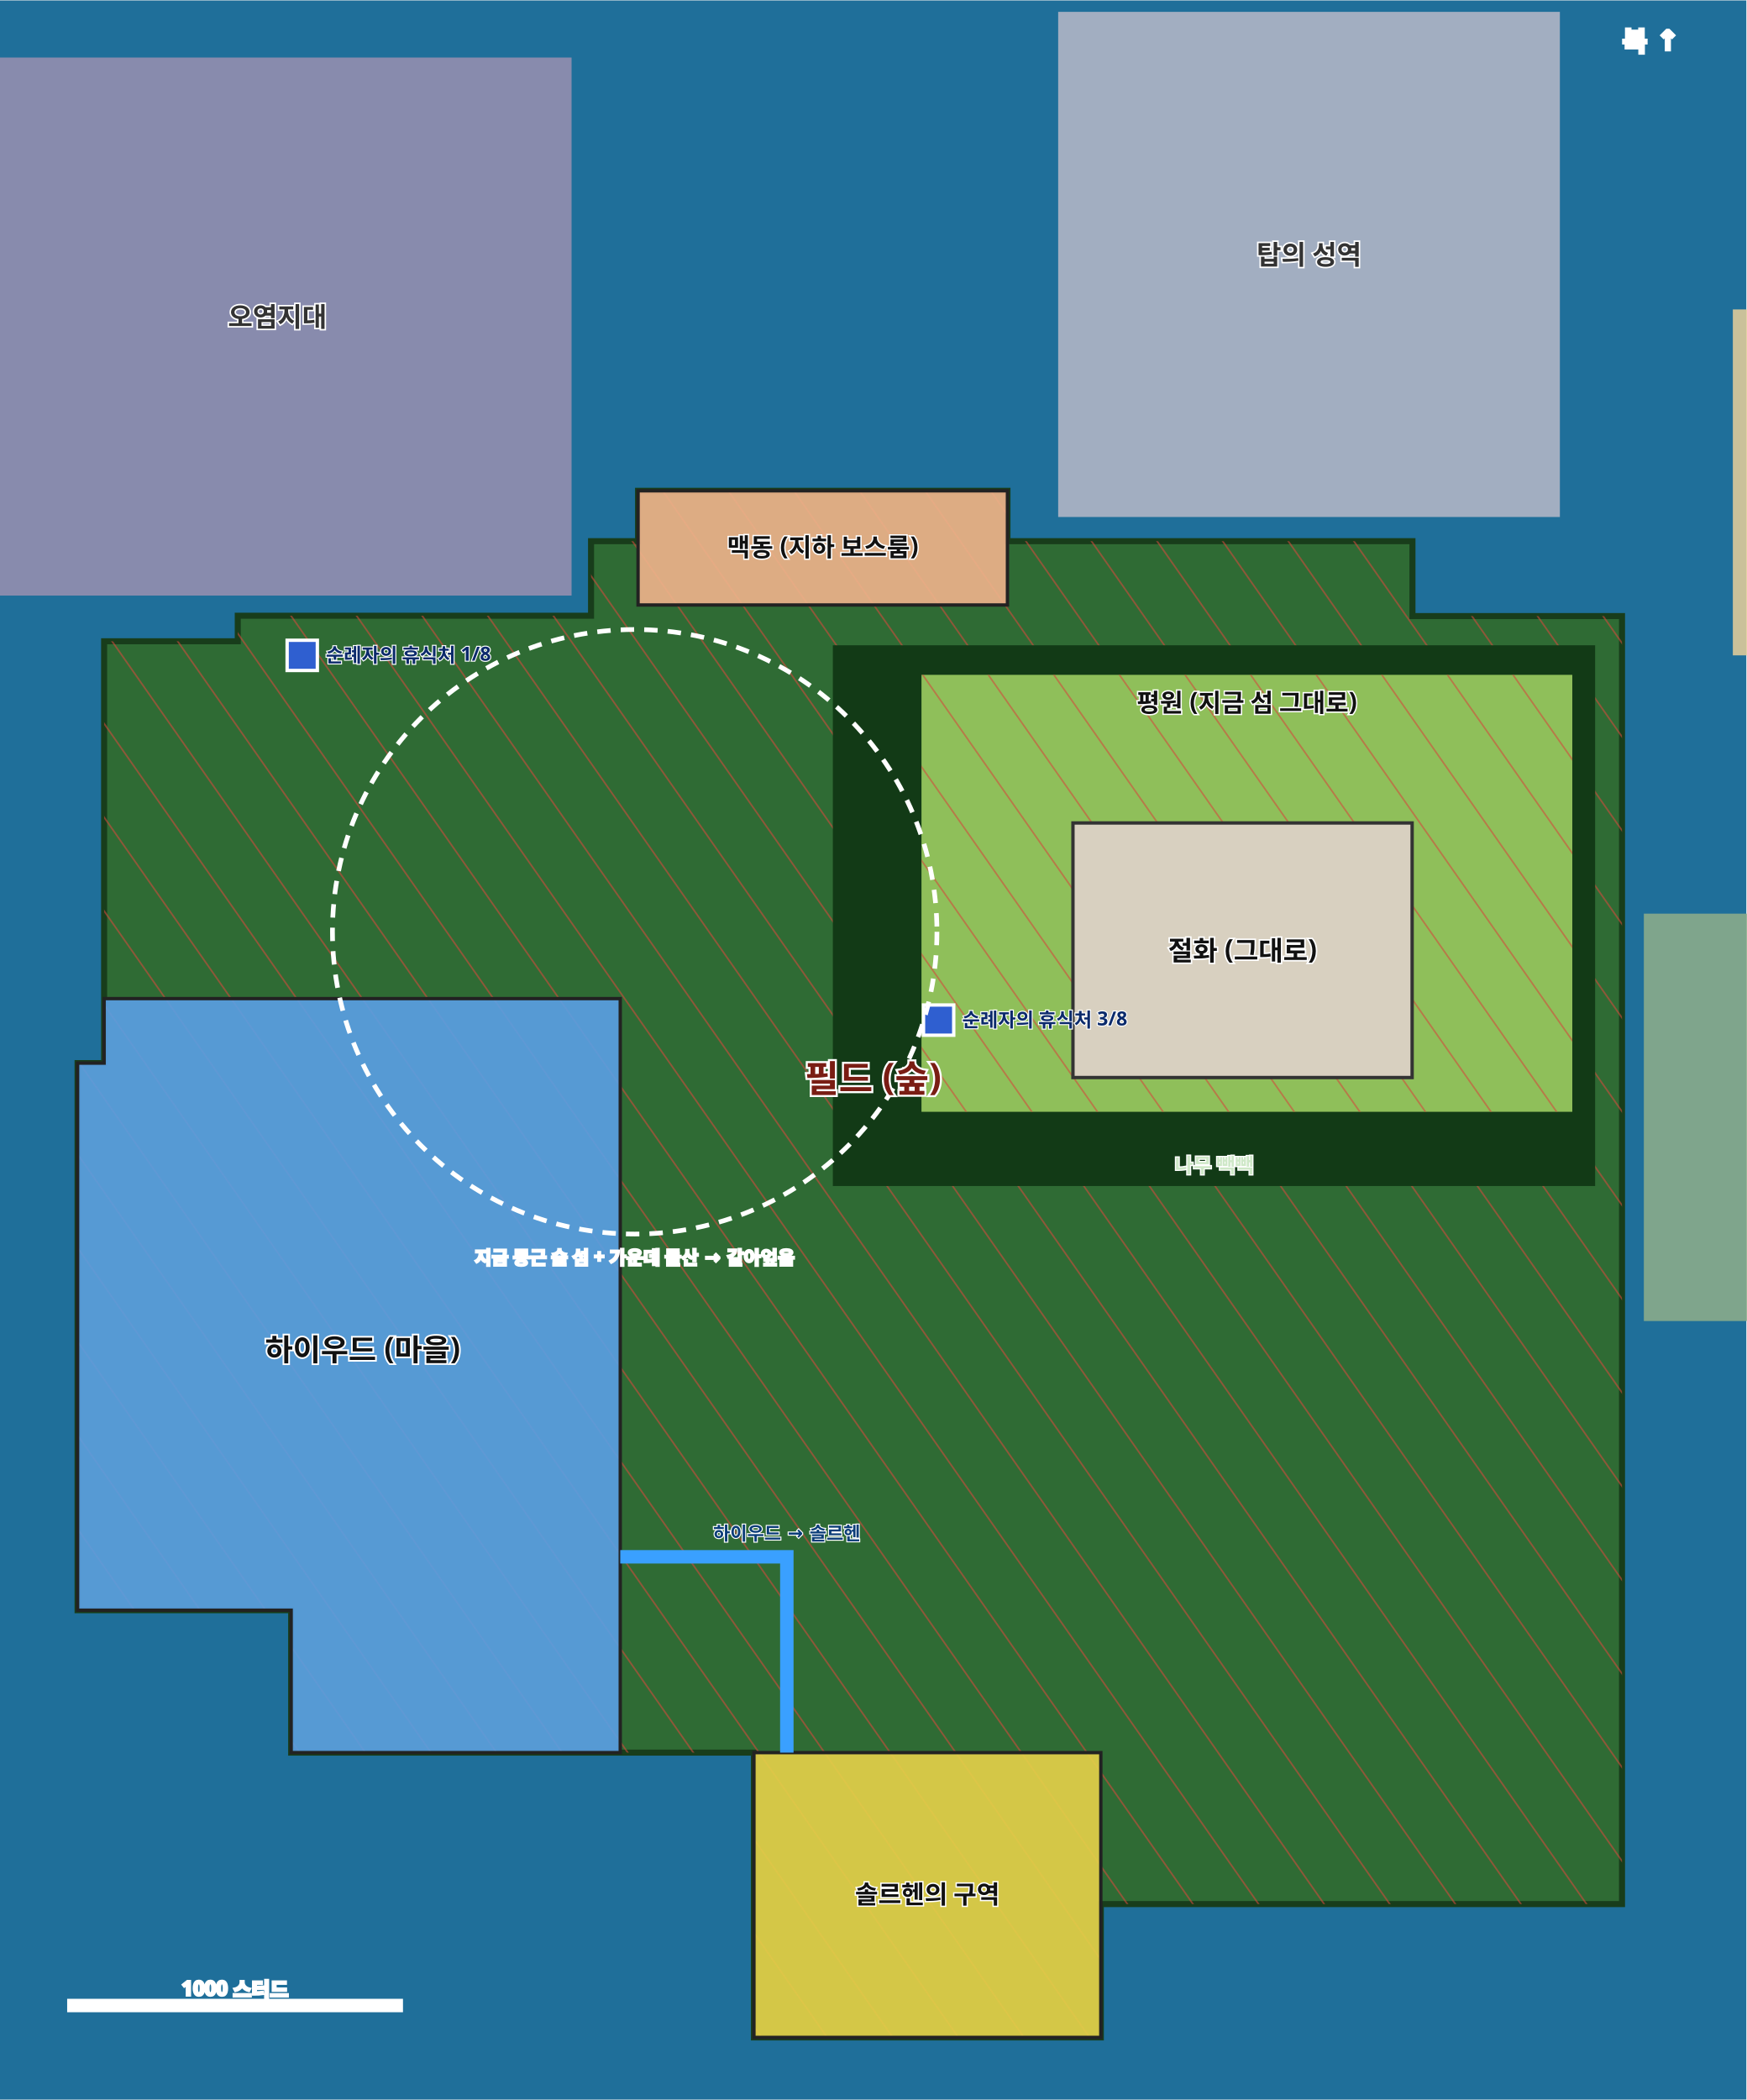
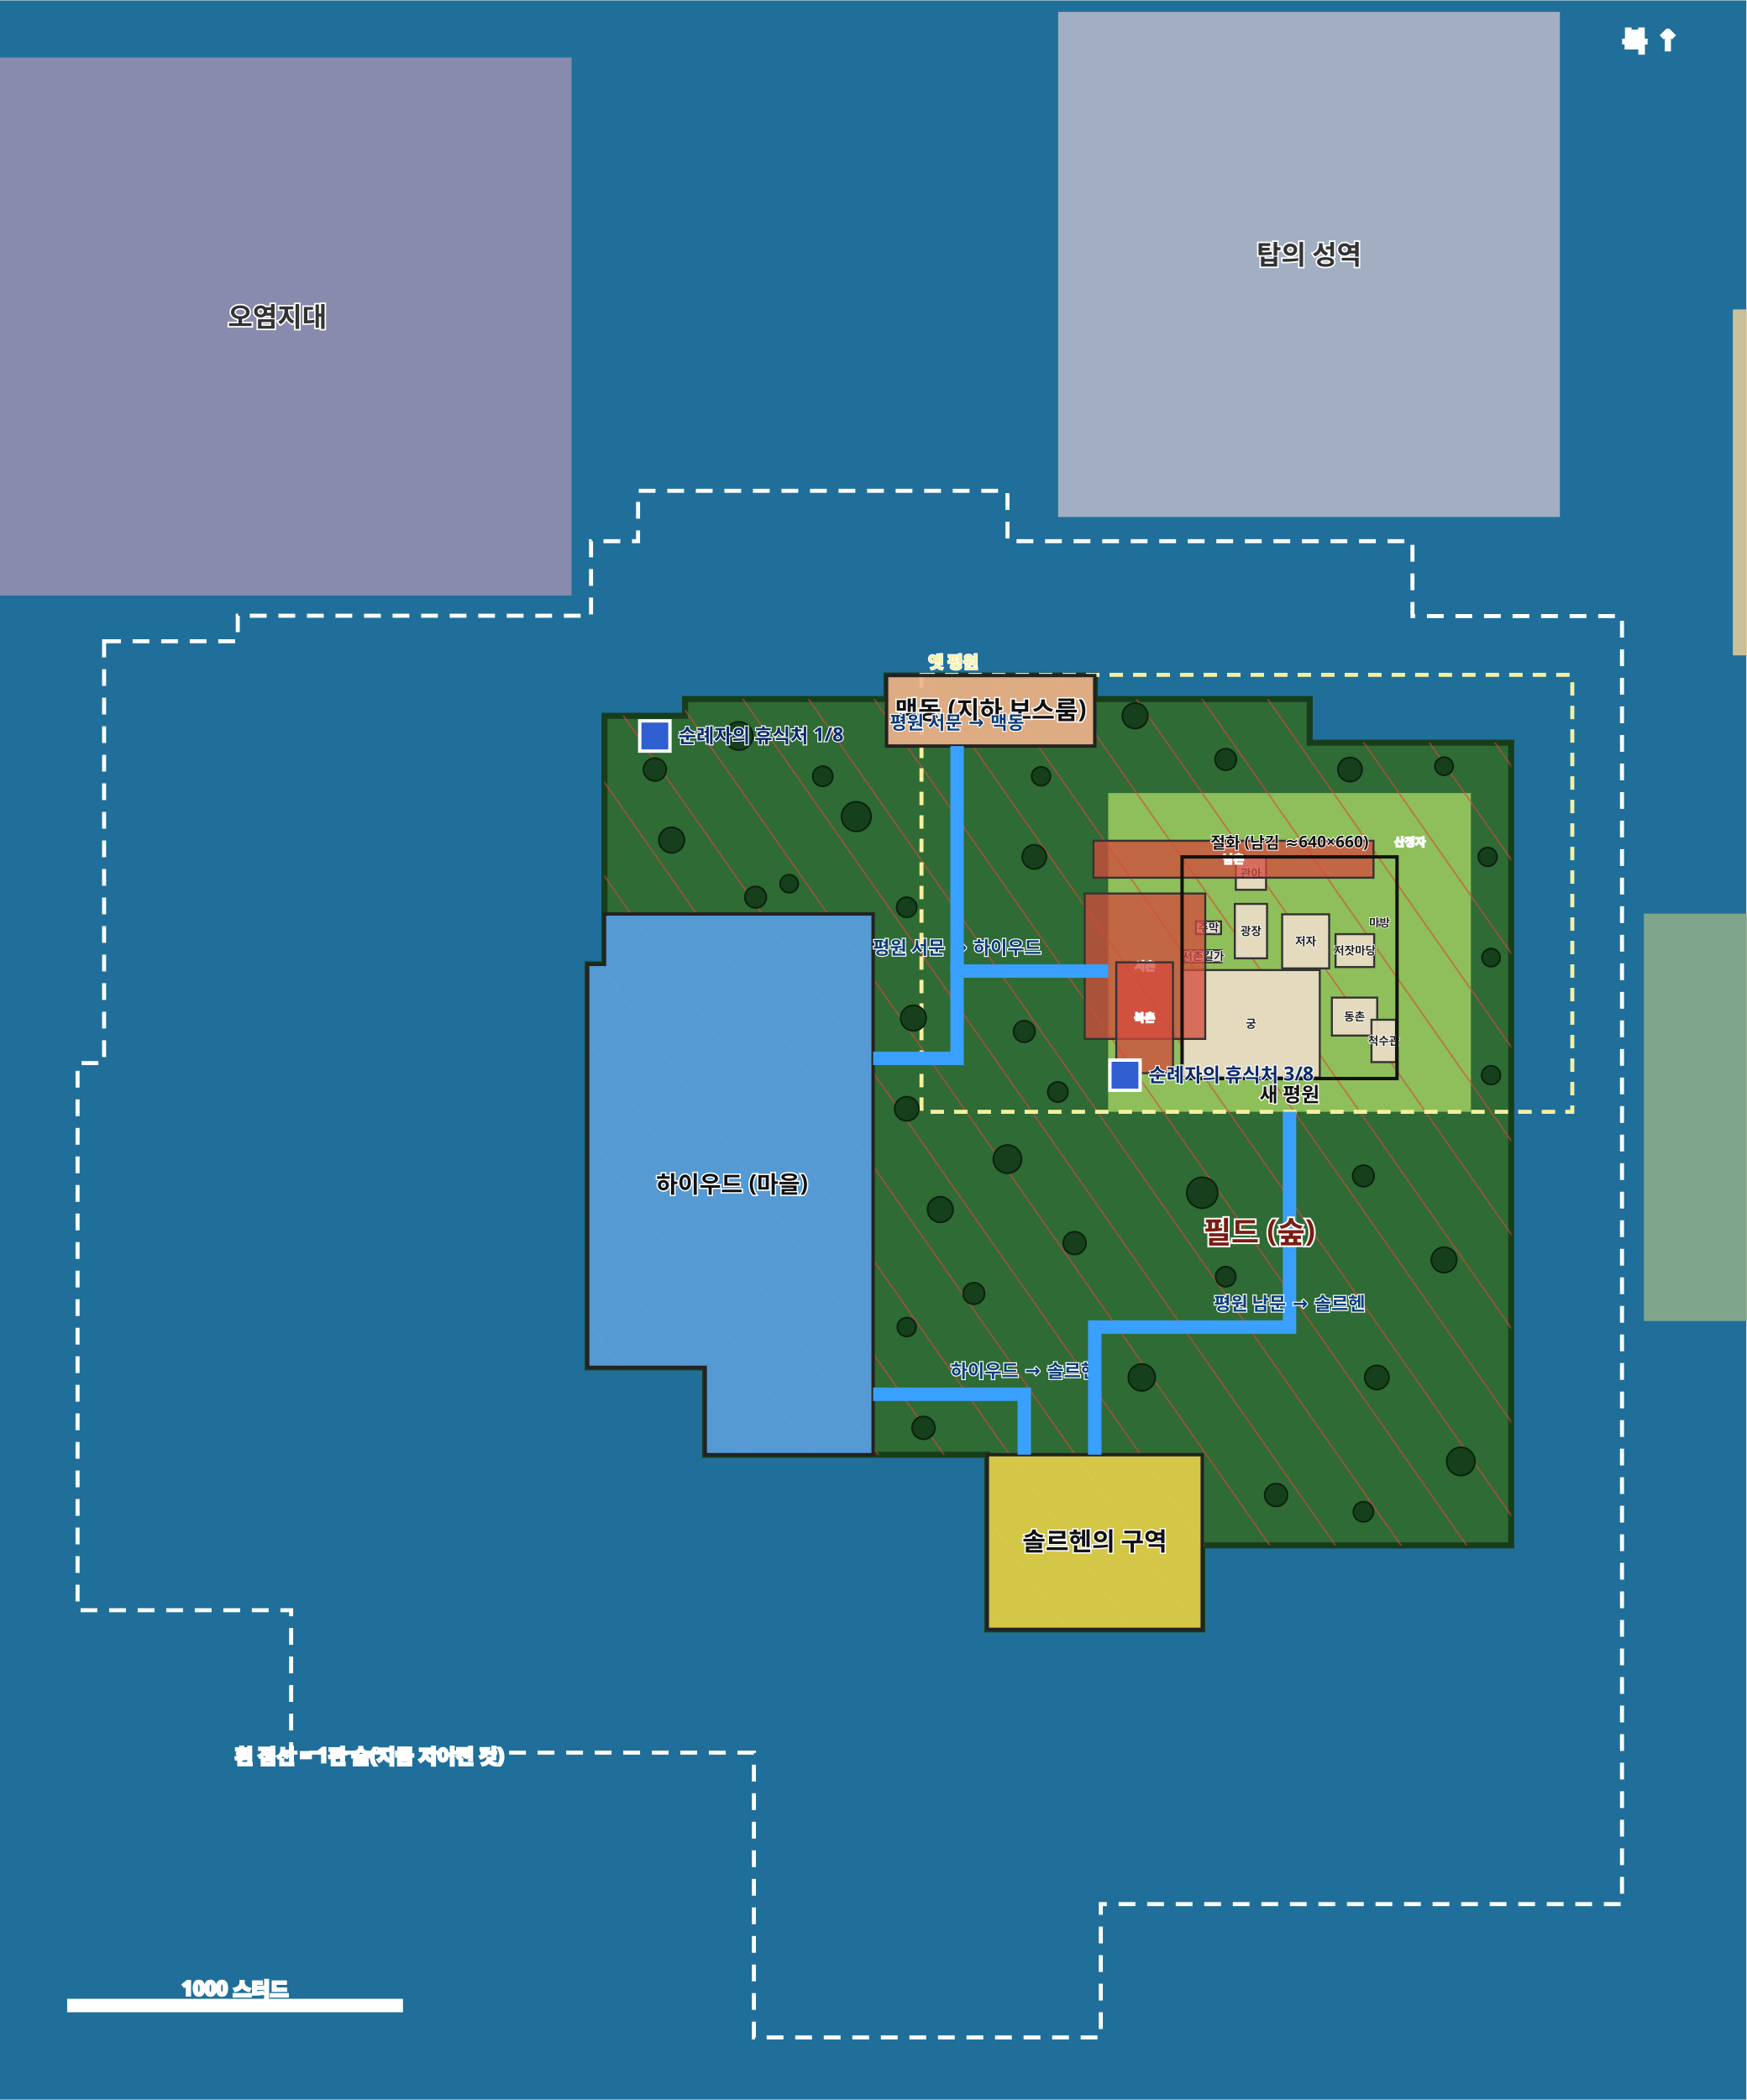
<svg xmlns="http://www.w3.org/2000/svg" width="988" height="1188" viewBox="-3500 -2250 5200 6250" font-family="Malgun Gothic, sans-serif">
  <defs>
    <pattern id="h" width="160" height="160" patternUnits="userSpaceOnUse" patternTransform="rotate(-35)">
      <line x1="0" y1="0" x2="0" y2="160" stroke="#d24a3c" stroke-width="10" stroke-opacity="0.55" />
    </pattern>
  </defs>
  <rect x="-3500" y="-2250" width="5200" height="6250" fill="#1f6f9a" />
  <rect x="-349" y="-2216" width="1494" height="1504" fill="#b8b8c8" fill-opacity="0.85" />
  <text x="398.0" y="-1464.0" font-size="80" fill="#333" text-anchor="middle" font-weight="700" stroke="#ffffff" stroke-width="9" paint-order="stroke">탑의 성역</text>
  <rect x="-3550" y="-2080" width="1752" height="1602" fill="#9a8fb0" fill-opacity="0.85" />
  <text x="-2674.0" y="-1279.0" font-size="80" fill="#333" text-anchor="middle" font-weight="700" stroke="#ffffff" stroke-width="9" paint-order="stroke">오염지대</text>
  <rect x="1660" y="-1330" width="1940" height="1030" fill="#e8cf9a" fill-opacity="0.85" />
  <text x="2630.0" y="-815.0" font-size="80" fill="#333" text-anchor="middle" font-weight="700" stroke="#ffffff" stroke-width="9" paint-order="stroke">사막</text>
  <rect x="1395" y="469" width="1900" height="1213" fill="#8fae8a" fill-opacity="0.85" />
  <text x="2345.0" y="1075.5" font-size="80" fill="#333" text-anchor="middle" font-weight="700" stroke="#ffffff" stroke-width="9" paint-order="stroke">늪(다음 차례)</text>
-   <polygon points="-3190,-342 -2792,-342 -2792,-418 -1740,-418 -1740,-640 -1600,-640 -1600,-790 -500,-790 -500,-640 706,-640 706,-417 1330,-417 1330,3418 -222,3418 -222,3815 -1255,3815 -1255,2967 -2633,2967 -2633,2543 -3269,2543 -3269,914 -3190,914" fill="#2f6b34" stroke="#183d1b" stroke-width="18" />
-   <polygon points="-3190,-342 -2792,-342 -2792,-418 -1740,-418 -1740,-640 -1600,-640 -1600,-790 -500,-790 -500,-640 706,-640 706,-417 1330,-417 1330,3418 -222,3418 -222,3815 -1255,3815 -1255,2967 -2633,2967 -2633,2543 -3269,2543 -3269,914 -3190,914" fill="url(#h)" />
-   <rect x="-1020" y="-330" width="2270" height="1610" fill="#123a16" fill-opacity="1" />
-   <text x="115.0" y="1240" font-size="60" fill="#cfe8c8" text-anchor="middle" font-weight="700" stroke="#ffffff" stroke-width="7" paint-order="stroke">나무 빽빽</text>
-   <rect x="-756" y="-242" width="1938" height="1301" fill="#8fbf5a" fill-opacity="1" />
-   <rect x="-756" y="-242" width="1938" height="1301" fill="url(#h)" />
-   <rect x="-305" y="199" width="1010" height="758" fill="#d8d0c0" fill-opacity="1" stroke="#333" stroke-width="10" />
-   <text x="200.0" y="608.0" font-size="80" fill="#111" text-anchor="middle" font-weight="700" stroke="#ffffff" stroke-width="9" paint-order="stroke">절화 (그대로)</text>
-   <text x="213.0" y="-132" font-size="75" fill="#111" text-anchor="middle" font-weight="700" stroke="#ffffff" stroke-width="8" paint-order="stroke">평원 (지금 섬 그대로)</text>
-   <polygon points="-3190,722 -1653,722 -1653,2967 -2633,2967 -2633,2543 -3269,2543 -3269,914 -3190,914" fill="#5aa0e6" fill-opacity="0.9" stroke="#222" stroke-width="10" />
-   <text x="-2420" y="1800" font-size="90" fill="#111" text-anchor="middle" font-weight="700" stroke="#ffffff" stroke-width="10" paint-order="stroke">하이우드 (마을)</text>
-   <rect x="-1600" y="-790" width="1100" height="340" fill="#f0b48c" fill-opacity="0.9" stroke="#222" stroke-width="10" />
-   <text x="-1050.0" y="-595.0" font-size="75" fill="#111" text-anchor="middle" font-weight="700" stroke="#ffffff" stroke-width="8" paint-order="stroke">맥동 (지하 보스룸)</text>
-   <rect x="-1255" y="2967" width="1033" height="848" fill="#e6d24a" fill-opacity="0.9" stroke="#222" stroke-width="10" />
-   <text x="-738.5" y="3416.0" font-size="75" fill="#111" text-anchor="middle" font-weight="700" stroke="#ffffff" stroke-width="8" paint-order="stroke">솔르헨의 구역</text>
-   <polyline points="-1653,2384 -1157,2384 -1157,2967" fill="none" stroke="#3aa0ff" stroke-width="40" />
-   <text x="-1157" y="2334" font-size="55" fill="#0b3d78" text-anchor="middle" font-weight="700" stroke="#ffffff" stroke-width="6" paint-order="stroke">하이우드 → 솔르헨</text>
-   <rect x="-2645" y="-345" width="90" height="90" fill="#2f5fd0" fill-opacity="1" stroke="#fff" stroke-width="10" />
-   <text x="-2530" y="-280" font-size="58" fill="#0b2a6b" text-anchor="start" font-weight="700" stroke="#ffffff" stroke-width="6" paint-order="stroke">순례자의 휴식처 1/8</text>
-   <rect x="-750" y="741" width="90" height="90" fill="#2f5fd0" fill-opacity="1" stroke="#fff" stroke-width="10" />
-   <text x="-635" y="806" font-size="58" fill="#0b2a6b" text-anchor="start" font-weight="700" stroke="#ffffff" stroke-width="6" paint-order="stroke">순례자의 휴식처 3/8</text>
-   <circle cx="-1610" cy="523" r="900" fill="none" stroke="#ffffff" stroke-width="14" stroke-dasharray="40 30" />
-   <text x="-900" y="1000" font-size="110" fill="#7a1d14" text-anchor="middle" font-weight="700" stroke="#ffffff" stroke-width="12" paint-order="stroke">필드 (숲)</text>
-   <text x="-1610" y="1513" font-size="55" fill="#fff" text-anchor="middle" font-weight="700" stroke="#ffffff" stroke-width="6" paint-order="stroke">지금 둥근 숲 섬 + 가운데 돌산 → 갈아엎음</text>
+   <polygon points="-1700,-120 -1460,-120 -1460,-170 -860,-170 -860,-240 -240,-240 -240,-170 400,-170 400,-40 1000,-40 1000,2350 80,2350 80,2600 -560,2600 -560,2080 -1400,2080 -1400,1820 -1750,1820 -1750,620 -1700,620" fill="#2f6b34" stroke="#183d1b" stroke-width="18" />
+   <polygon points="-1700,-120 -1460,-120 -1460,-170 -860,-170 -860,-240 -240,-240 -240,-170 400,-170 400,-40 1000,-40 1000,2350 80,2350 80,2600 -560,2600 -560,2080 -1400,2080 -1400,1820 -1750,1820 -1750,620 -1700,620" fill="url(#h)" />
+   <polygon points="-3190,-342 -2792,-342 -2792,-418 -1740,-418 -1740,-640 -1600,-640 -1600,-790 -500,-790 -500,-640 706,-640 706,-417 1330,-417 1330,3418 -222,3418 -222,3815 -1255,3815 -1255,2967 -2633,2967 -2633,2543 -3269,2543 -3269,914 -3190,914" fill="none" stroke="#ffffff" stroke-width="12" stroke-dasharray="50 35" />
+   <rect x="-200" y="110" width="1080" height="949" fill="#8fbf5a" fill-opacity="1" />
+   <rect x="-200" y="110" width="1080" height="949" fill="url(#h)" />
+   <rect x="-756" y="-242" width="1938" height="1301" fill="none" stroke="#f4f0a0" stroke-width="12" stroke-dasharray="40 30" />
+   <rect x="20" y="637" width="410" height="320" fill="#e8dcc4" fill-opacity="0.95" stroke="#333" stroke-width="6" />
+   <text x="225.0" y="809.0" font-size="34" fill="#222" text-anchor="middle" font-weight="700" stroke="#ffffff" stroke-width="4" paint-order="stroke">궁</text>
+   <rect x="177" y="440" width="96" height="162" fill="#e8dcc4" fill-opacity="0.95" stroke="#333" stroke-width="6" />
+   <text x="225.0" y="533.0" font-size="34" fill="#222" text-anchor="middle" font-weight="700" stroke="#ffffff" stroke-width="4" paint-order="stroke">광장</text>
+   <rect x="318" y="471" width="140" height="161" fill="#e8dcc4" fill-opacity="0.95" stroke="#333" stroke-width="6" />
+   <text x="388.0" y="563.5" font-size="34" fill="#222" text-anchor="middle" font-weight="700" stroke="#ffffff" stroke-width="4" paint-order="stroke">저자</text>
+   <rect x="477" y="530" width="115" height="98" fill="#e8dcc4" fill-opacity="0.95" stroke="#333" stroke-width="6" />
+   <text x="534.5" y="591.0" font-size="34" fill="#222" text-anchor="middle" font-weight="700" stroke="#ffffff" stroke-width="4" paint-order="stroke">저잣마당</text>
+   <rect x="180" y="300" width="90" height="98" fill="#e8dcc4" fill-opacity="0.95" stroke="#333" stroke-width="6" />
+   <text x="225.0" y="361.0" font-size="34" fill="#222" text-anchor="middle" font-weight="700" stroke="#ffffff" stroke-width="4" paint-order="stroke">관아</text>
+   <rect x="61" y="492" width="75" height="38" fill="#e8dcc4" fill-opacity="0.95" stroke="#333" stroke-width="6" />
+   <text x="98.5" y="523.0" font-size="34" fill="#222" text-anchor="middle" font-weight="700" stroke="#ffffff" stroke-width="4" paint-order="stroke">주막</text>
+   <rect x="27" y="578" width="111" height="36" fill="#e8dcc4" fill-opacity="0.95" stroke="#333" stroke-width="6" />
+   <text x="82.5" y="608.0" font-size="34" fill="#222" text-anchor="middle" font-weight="700" stroke="#ffffff" stroke-width="4" paint-order="stroke">서촌길가</text>
+   <rect x="466" y="719" width="135" height="113" fill="#e8dcc4" fill-opacity="0.95" stroke="#333" stroke-width="6" />
+   <text x="533.5" y="787.5" font-size="34" fill="#222" text-anchor="middle" font-weight="700" stroke="#ffffff" stroke-width="4" paint-order="stroke">동촌</text>
+   <rect x="584" y="785" width="73" height="126" fill="#e8dcc4" fill-opacity="0.95" stroke="#333" stroke-width="6" />
+   <text x="620.5" y="860.0" font-size="34" fill="#222" text-anchor="middle" font-weight="700" stroke="#ffffff" stroke-width="4" paint-order="stroke">척수관</text>
+   <rect x="602" y="490" width="12" height="12" fill="#e8dcc4" fill-opacity="0.95" stroke="#333" stroke-width="6" />
+   <text x="608.0" y="508.0" font-size="34" fill="#222" text-anchor="middle" font-weight="700" stroke="#ffffff" stroke-width="4" paint-order="stroke">마방</text>
+   <rect x="-270" y="409" width="359" height="433" fill="#d24a3c" fill-opacity="0.75" stroke="#333" stroke-width="6" />
+   <text x="-90.5" y="637.5" font-size="34" fill="#fff" text-anchor="middle" font-weight="700" stroke="#ffffff" stroke-width="4" paint-order="stroke">서촌</text>
+   <rect x="-176" y="614" width="169" height="330" fill="#d24a3c" fill-opacity="0.75" stroke="#333" stroke-width="6" />
+   <text x="-91.5" y="791.0" font-size="34" fill="#fff" text-anchor="middle" font-weight="700" stroke="#ffffff" stroke-width="4" paint-order="stroke">북촌</text>
+   <rect x="-244" y="252" width="834" height="110" fill="#d24a3c" fill-opacity="0.75" stroke="#333" stroke-width="6" />
+   <text x="173.0" y="319.0" font-size="34" fill="#fff" text-anchor="middle" font-weight="700" stroke="#ffffff" stroke-width="4" paint-order="stroke">남촌</text>
+   <rect x="692" y="250" width="13" height="12" fill="#d24a3c" fill-opacity="0.75" stroke="#333" stroke-width="6" />
+   <text x="698.5" y="268.0" font-size="34" fill="#fff" text-anchor="middle" font-weight="700" stroke="#ffffff" stroke-width="4" paint-order="stroke">산정자</text>
+   <rect x="20" y="300" width="640" height="660" fill="none" stroke="#111" stroke-width="10" />
+   <text x="340.0" y="275" font-size="48" fill="#111" text-anchor="middle" font-weight="700" stroke="#ffffff" stroke-width="5" paint-order="stroke">절화 (남김 ≈640×660)</text>
+   <text x="340.0" y="1029" font-size="60" fill="#111" text-anchor="middle" font-weight="700" stroke="#ffffff" stroke-width="7" paint-order="stroke">새 평원</text>
+   <text x="-736" y="-262" font-size="50" fill="#f4f0a0" text-anchor="start" font-weight="700" stroke="#ffffff" stroke-width="6" paint-order="stroke">옛 평원</text>
+   <polygon points="-1700,470 -900,470 -900,2080 -1400,2080 -1400,1820 -1750,1820 -1750,620 -1700,620" fill="#5aa0e6" fill-opacity="0.9" stroke="#222" stroke-width="10" />
+   <text x="-1320" y="1300" font-size="70" fill="#111" text-anchor="middle" font-weight="700" stroke="#ffffff" stroke-width="8" paint-order="stroke">하이우드 (마을)</text>
+   <circle cx="-1550" cy="40" r="34" fill="#163f1c" stroke="#0a220d" stroke-width="5" />
+   <circle cx="-1300" cy="-60" r="42" fill="#163f1c" stroke="#0a220d" stroke-width="5" />
+   <circle cx="-1050" cy="60" r="30" fill="#163f1c" stroke="#0a220d" stroke-width="5" />
+   <circle cx="-120" cy="-120" r="38" fill="#163f1c" stroke="#0a220d" stroke-width="5" />
+   <circle cx="150" cy="10" r="32" fill="#163f1c" stroke="#0a220d" stroke-width="5" />
+   <circle cx="520" cy="40" r="36" fill="#163f1c" stroke="#0a220d" stroke-width="5" />
+   <circle cx="800" cy="30" r="27" fill="#163f1c" stroke="#0a220d" stroke-width="5" />
+   <circle cx="930" cy="300" r="28" fill="#163f1c" stroke="#0a220d" stroke-width="5" />
+   <circle cx="-1500" cy="250" r="38" fill="#163f1c" stroke="#0a220d" stroke-width="5" />
+   <circle cx="-1250" cy="420" r="32" fill="#163f1c" stroke="#0a220d" stroke-width="5" />
+   <circle cx="-950" cy="180" r="44" fill="#163f1c" stroke="#0a220d" stroke-width="5" />
+   <circle cx="-800" cy="450" r="30" fill="#163f1c" stroke="#0a220d" stroke-width="5" />
+   <circle cx="-420" cy="300" r="36" fill="#163f1c" stroke="#0a220d" stroke-width="5" />
+   <circle cx="-400" cy="60" r="28" fill="#163f1c" stroke="#0a220d" stroke-width="5" />
+   <circle cx="-1150" cy="380" r="27" fill="#163f1c" stroke="#0a220d" stroke-width="5" />
+   <circle cx="-780" cy="780" r="38" fill="#163f1c" stroke="#0a220d" stroke-width="5" />
+   <circle cx="-450" cy="820" r="32" fill="#163f1c" stroke="#0a220d" stroke-width="5" />
+   <circle cx="-350" cy="1000" r="30" fill="#163f1c" stroke="#0a220d" stroke-width="5" />
+   <circle cx="-800" cy="1050" r="36" fill="#163f1c" stroke="#0a220d" stroke-width="5" />
+   <circle cx="-500" cy="1200" r="42" fill="#163f1c" stroke="#0a220d" stroke-width="5" />
+   <circle cx="940" cy="600" r="27" fill="#163f1c" stroke="#0a220d" stroke-width="5" />
+   <circle cx="940" cy="950" r="28" fill="#163f1c" stroke="#0a220d" stroke-width="5" />
+   <circle cx="-700" cy="1350" r="38" fill="#163f1c" stroke="#0a220d" stroke-width="5" />
+   <circle cx="-300" cy="1450" r="34" fill="#163f1c" stroke="#0a220d" stroke-width="5" />
+   <circle cx="80" cy="1300" r="46" fill="#163f1c" stroke="#0a220d" stroke-width="5" />
+   <circle cx="560" cy="1250" r="32" fill="#163f1c" stroke="#0a220d" stroke-width="5" />
+   <circle cx="800" cy="1500" r="38" fill="#163f1c" stroke="#0a220d" stroke-width="5" />
+   <circle cx="150" cy="1550" r="30" fill="#163f1c" stroke="#0a220d" stroke-width="5" />
+   <circle cx="-600" cy="1600" r="32" fill="#163f1c" stroke="#0a220d" stroke-width="5" />
+   <circle cx="-100" cy="1850" r="40" fill="#163f1c" stroke="#0a220d" stroke-width="5" />
+   <circle cx="600" cy="1850" r="36" fill="#163f1c" stroke="#0a220d" stroke-width="5" />
+   <circle cx="850" cy="2100" r="42" fill="#163f1c" stroke="#0a220d" stroke-width="5" />
+   <circle cx="300" cy="2200" r="34" fill="#163f1c" stroke="#0a220d" stroke-width="5" />
+   <circle cx="560" cy="2250" r="30" fill="#163f1c" stroke="#0a220d" stroke-width="5" />
+   <circle cx="-800" cy="1700" r="28" fill="#163f1c" stroke="#0a220d" stroke-width="5" />
+   <circle cx="-750" cy="2000" r="34" fill="#163f1c" stroke="#0a220d" stroke-width="5" />
+   <rect x="-860" y="-240" width="620" height="210" fill="#f0b48c" fill-opacity="0.9" stroke="#222" stroke-width="10" />
+   <text x="-550.0" y="-110.0" font-size="75" fill="#111" text-anchor="middle" font-weight="700" stroke="#ffffff" stroke-width="8" paint-order="stroke">맥동 (지하 보스룸)</text>
+   <rect x="-560" y="2080" width="640" height="520" fill="#e6d24a" fill-opacity="0.9" stroke="#222" stroke-width="10" />
+   <text x="-240.0" y="2365.0" font-size="75" fill="#111" text-anchor="middle" font-weight="700" stroke="#ffffff" stroke-width="8" paint-order="stroke">솔르헨의 구역</text>
+   <polyline points="-900,1900 -450,1900 -450,2080" fill="none" stroke="#3aa0ff" stroke-width="40" />
+   <text x="-450" y="1850" font-size="55" fill="#0b3d78" text-anchor="middle" font-weight="700" stroke="#ffffff" stroke-width="6" paint-order="stroke">하이우드 → 솔르헨</text>
+   <polyline points="-200,640 -650,640 -650,900 -900,900" fill="none" stroke="#3aa0ff" stroke-width="40" />
+   <text x="-650" y="590" font-size="55" fill="#0b3d78" text-anchor="middle" font-weight="700" stroke="#ffffff" stroke-width="6" paint-order="stroke">평원 서문 → 하이우드</text>
+   <polyline points="-650,640 -650,-30" fill="none" stroke="#3aa0ff" stroke-width="40" />
+   <text x="-650" y="-80" font-size="55" fill="#0b3d78" text-anchor="middle" font-weight="700" stroke="#ffffff" stroke-width="6" paint-order="stroke">평원 서문 → 맥동</text>
+   <polyline points="340,1059 340,1700 -240,1700 -240,2080" fill="none" stroke="#3aa0ff" stroke-width="40" />
+   <text x="340" y="1650" font-size="55" fill="#0b3d78" text-anchor="middle" font-weight="700" stroke="#ffffff" stroke-width="6" paint-order="stroke">평원 남문 → 솔르헨</text>
+   <rect x="-1595" y="-105" width="90" height="90" fill="#2f5fd0" fill-opacity="1" stroke="#fff" stroke-width="10" />
+   <text x="-1480" y="-40" font-size="58" fill="#0b2a6b" text-anchor="start" font-weight="700" stroke="#ffffff" stroke-width="6" paint-order="stroke">순례자의 휴식처 1/8</text>
+   <rect x="-195" y="905" width="90" height="90" fill="#2f5fd0" fill-opacity="1" stroke="#fff" stroke-width="10" />
+   <text x="-80" y="970" font-size="58" fill="#0b2a6b" text-anchor="start" font-weight="700" stroke="#ffffff" stroke-width="6" paint-order="stroke">순례자의 휴식처 3/8</text>
+   <text x="250" y="1450" font-size="90" fill="#7a1d14" text-anchor="middle" font-weight="700" stroke="#ffffff" stroke-width="10" paint-order="stroke">필드 (숲)</text>
+   <text x="-2400" y="3000" font-size="60" fill="#fff" text-anchor="middle" font-weight="700" stroke="#ffffff" stroke-width="7" paint-order="stroke">흰 점선 = 1판 숲(지금 지어진 것)</text>
  <rect x="-3300" y="3700" width="1000" height="40" fill="#fff" fill-opacity="1" />
  <text x="-2800" y="3690" font-size="60" fill="#fff" text-anchor="middle" font-weight="700" stroke="#ffffff" stroke-width="7" paint-order="stroke">1000 스터드</text>
  <text x="1500" y="-2100" font-size="80" fill="#fff" text-anchor="end" font-weight="700" stroke="#ffffff" stroke-width="9" paint-order="stroke">북 ↑</text>
</svg>
